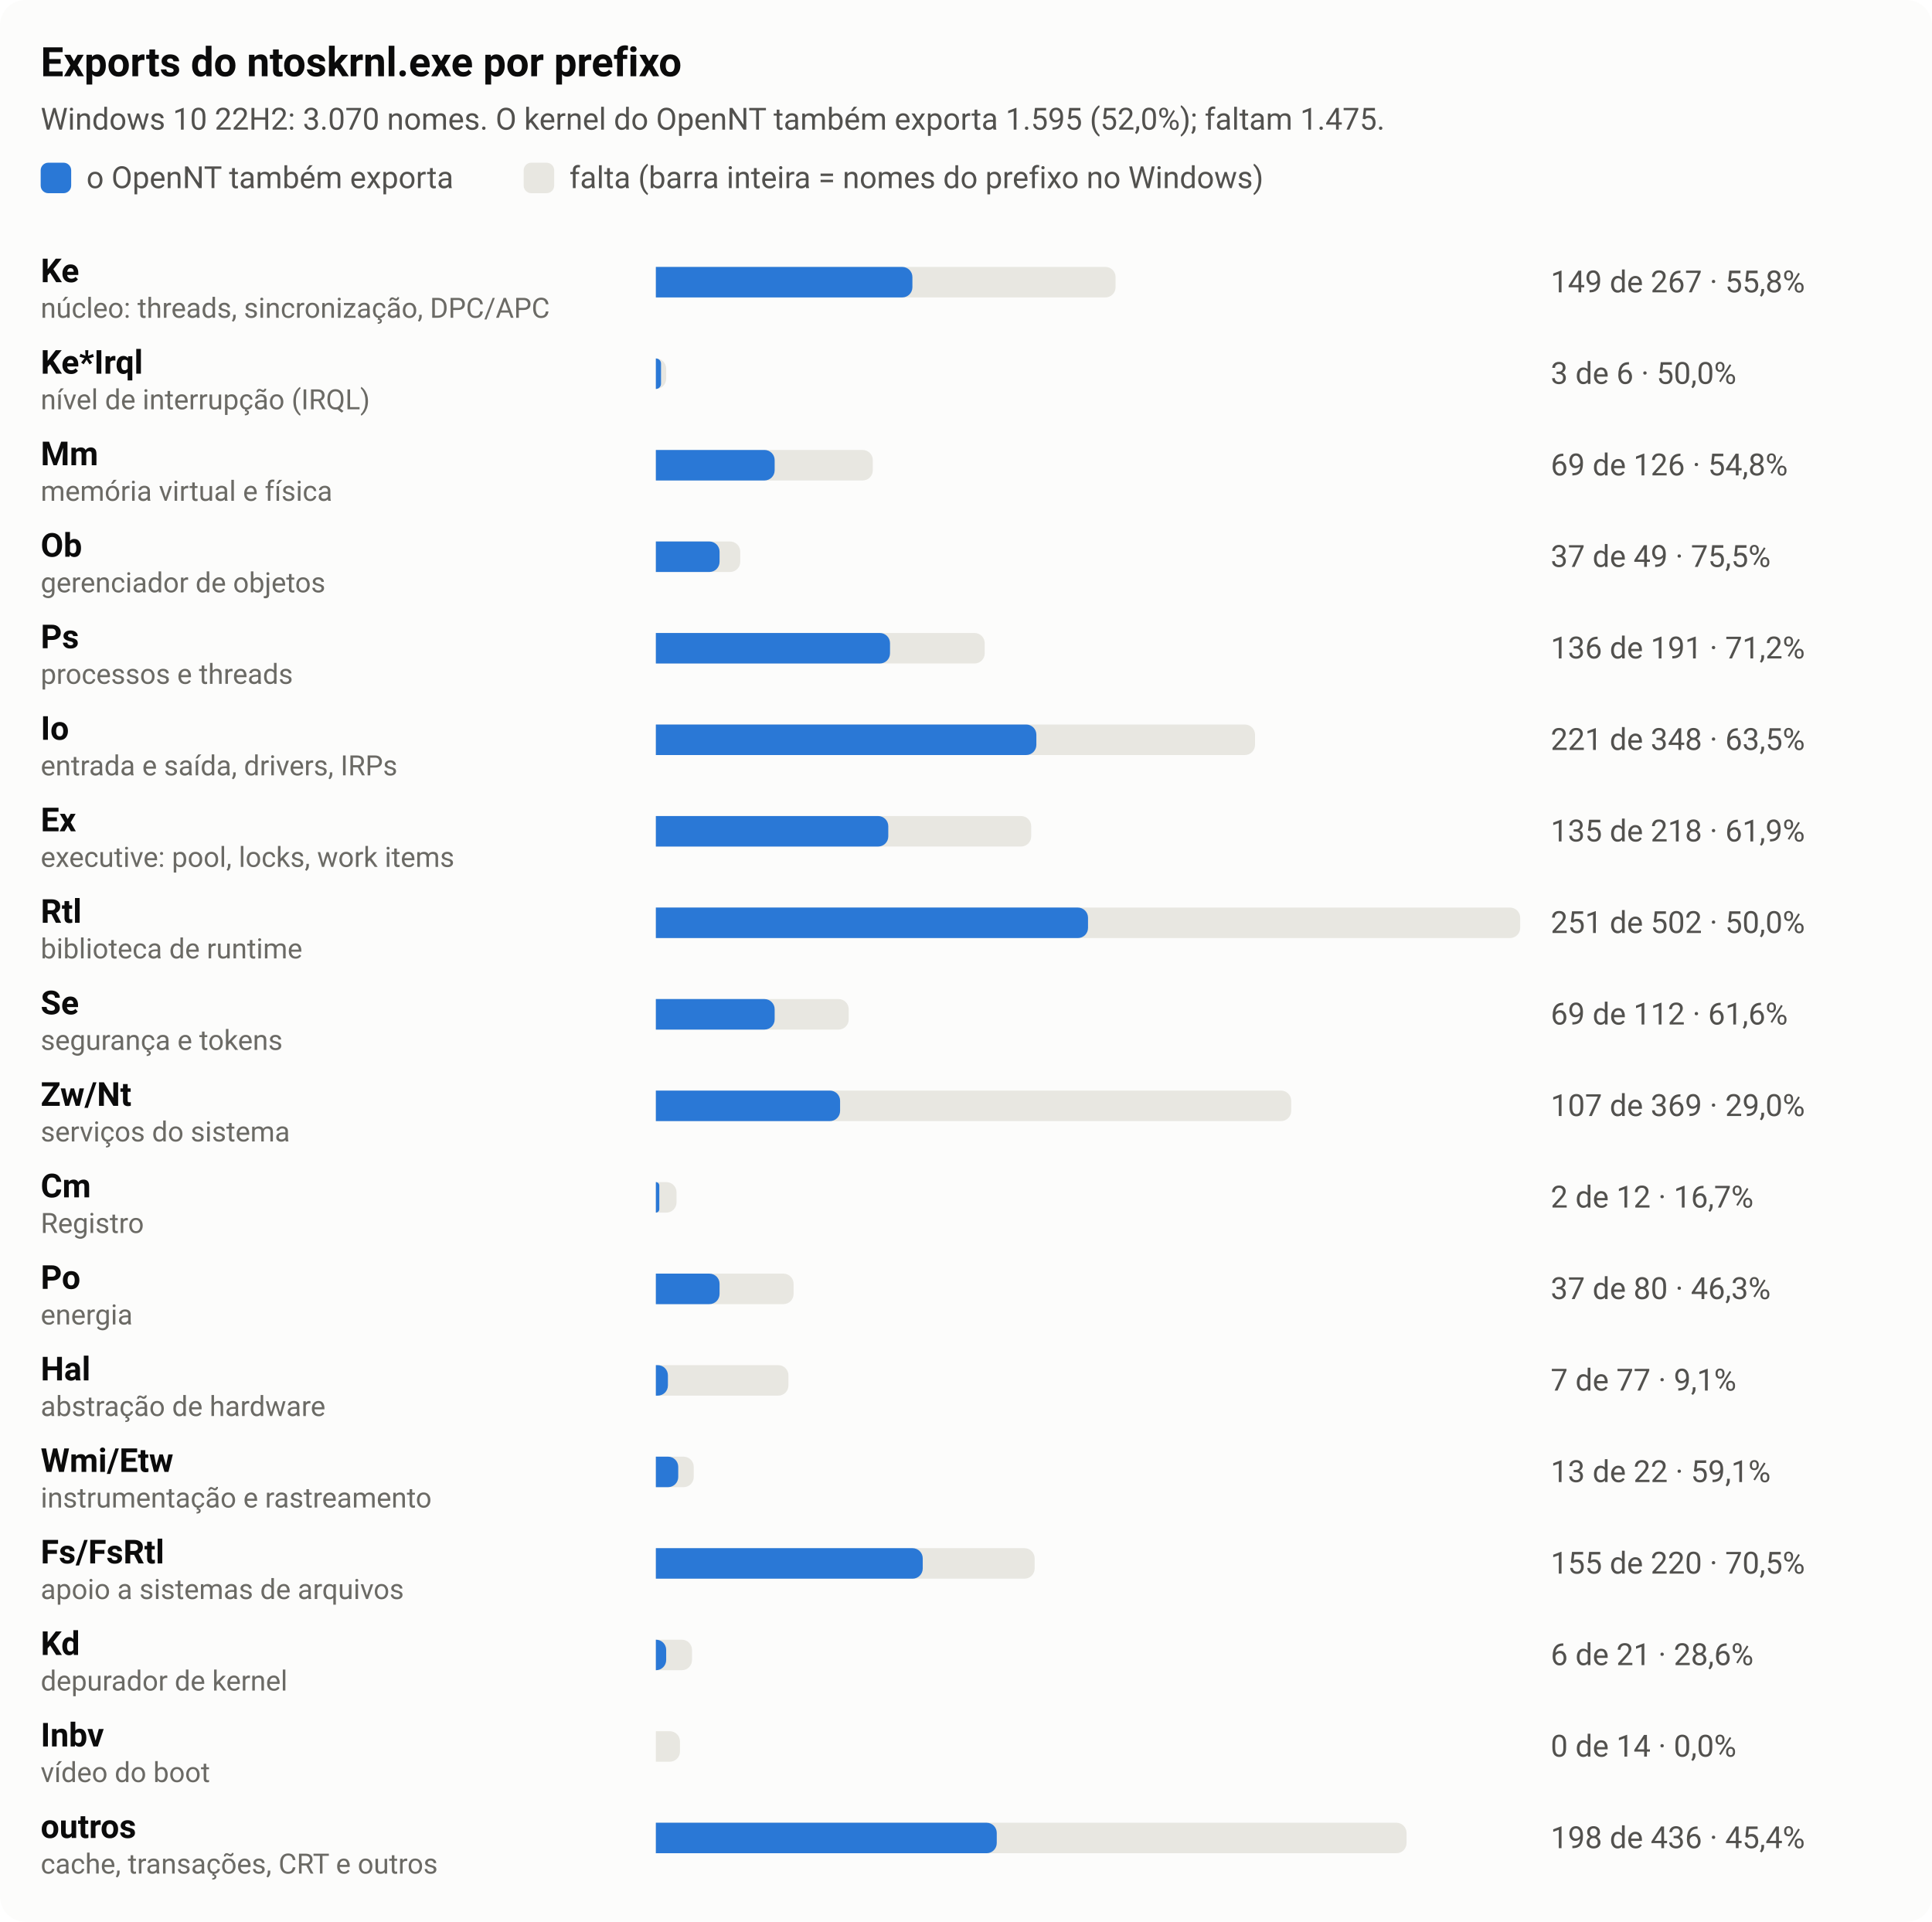
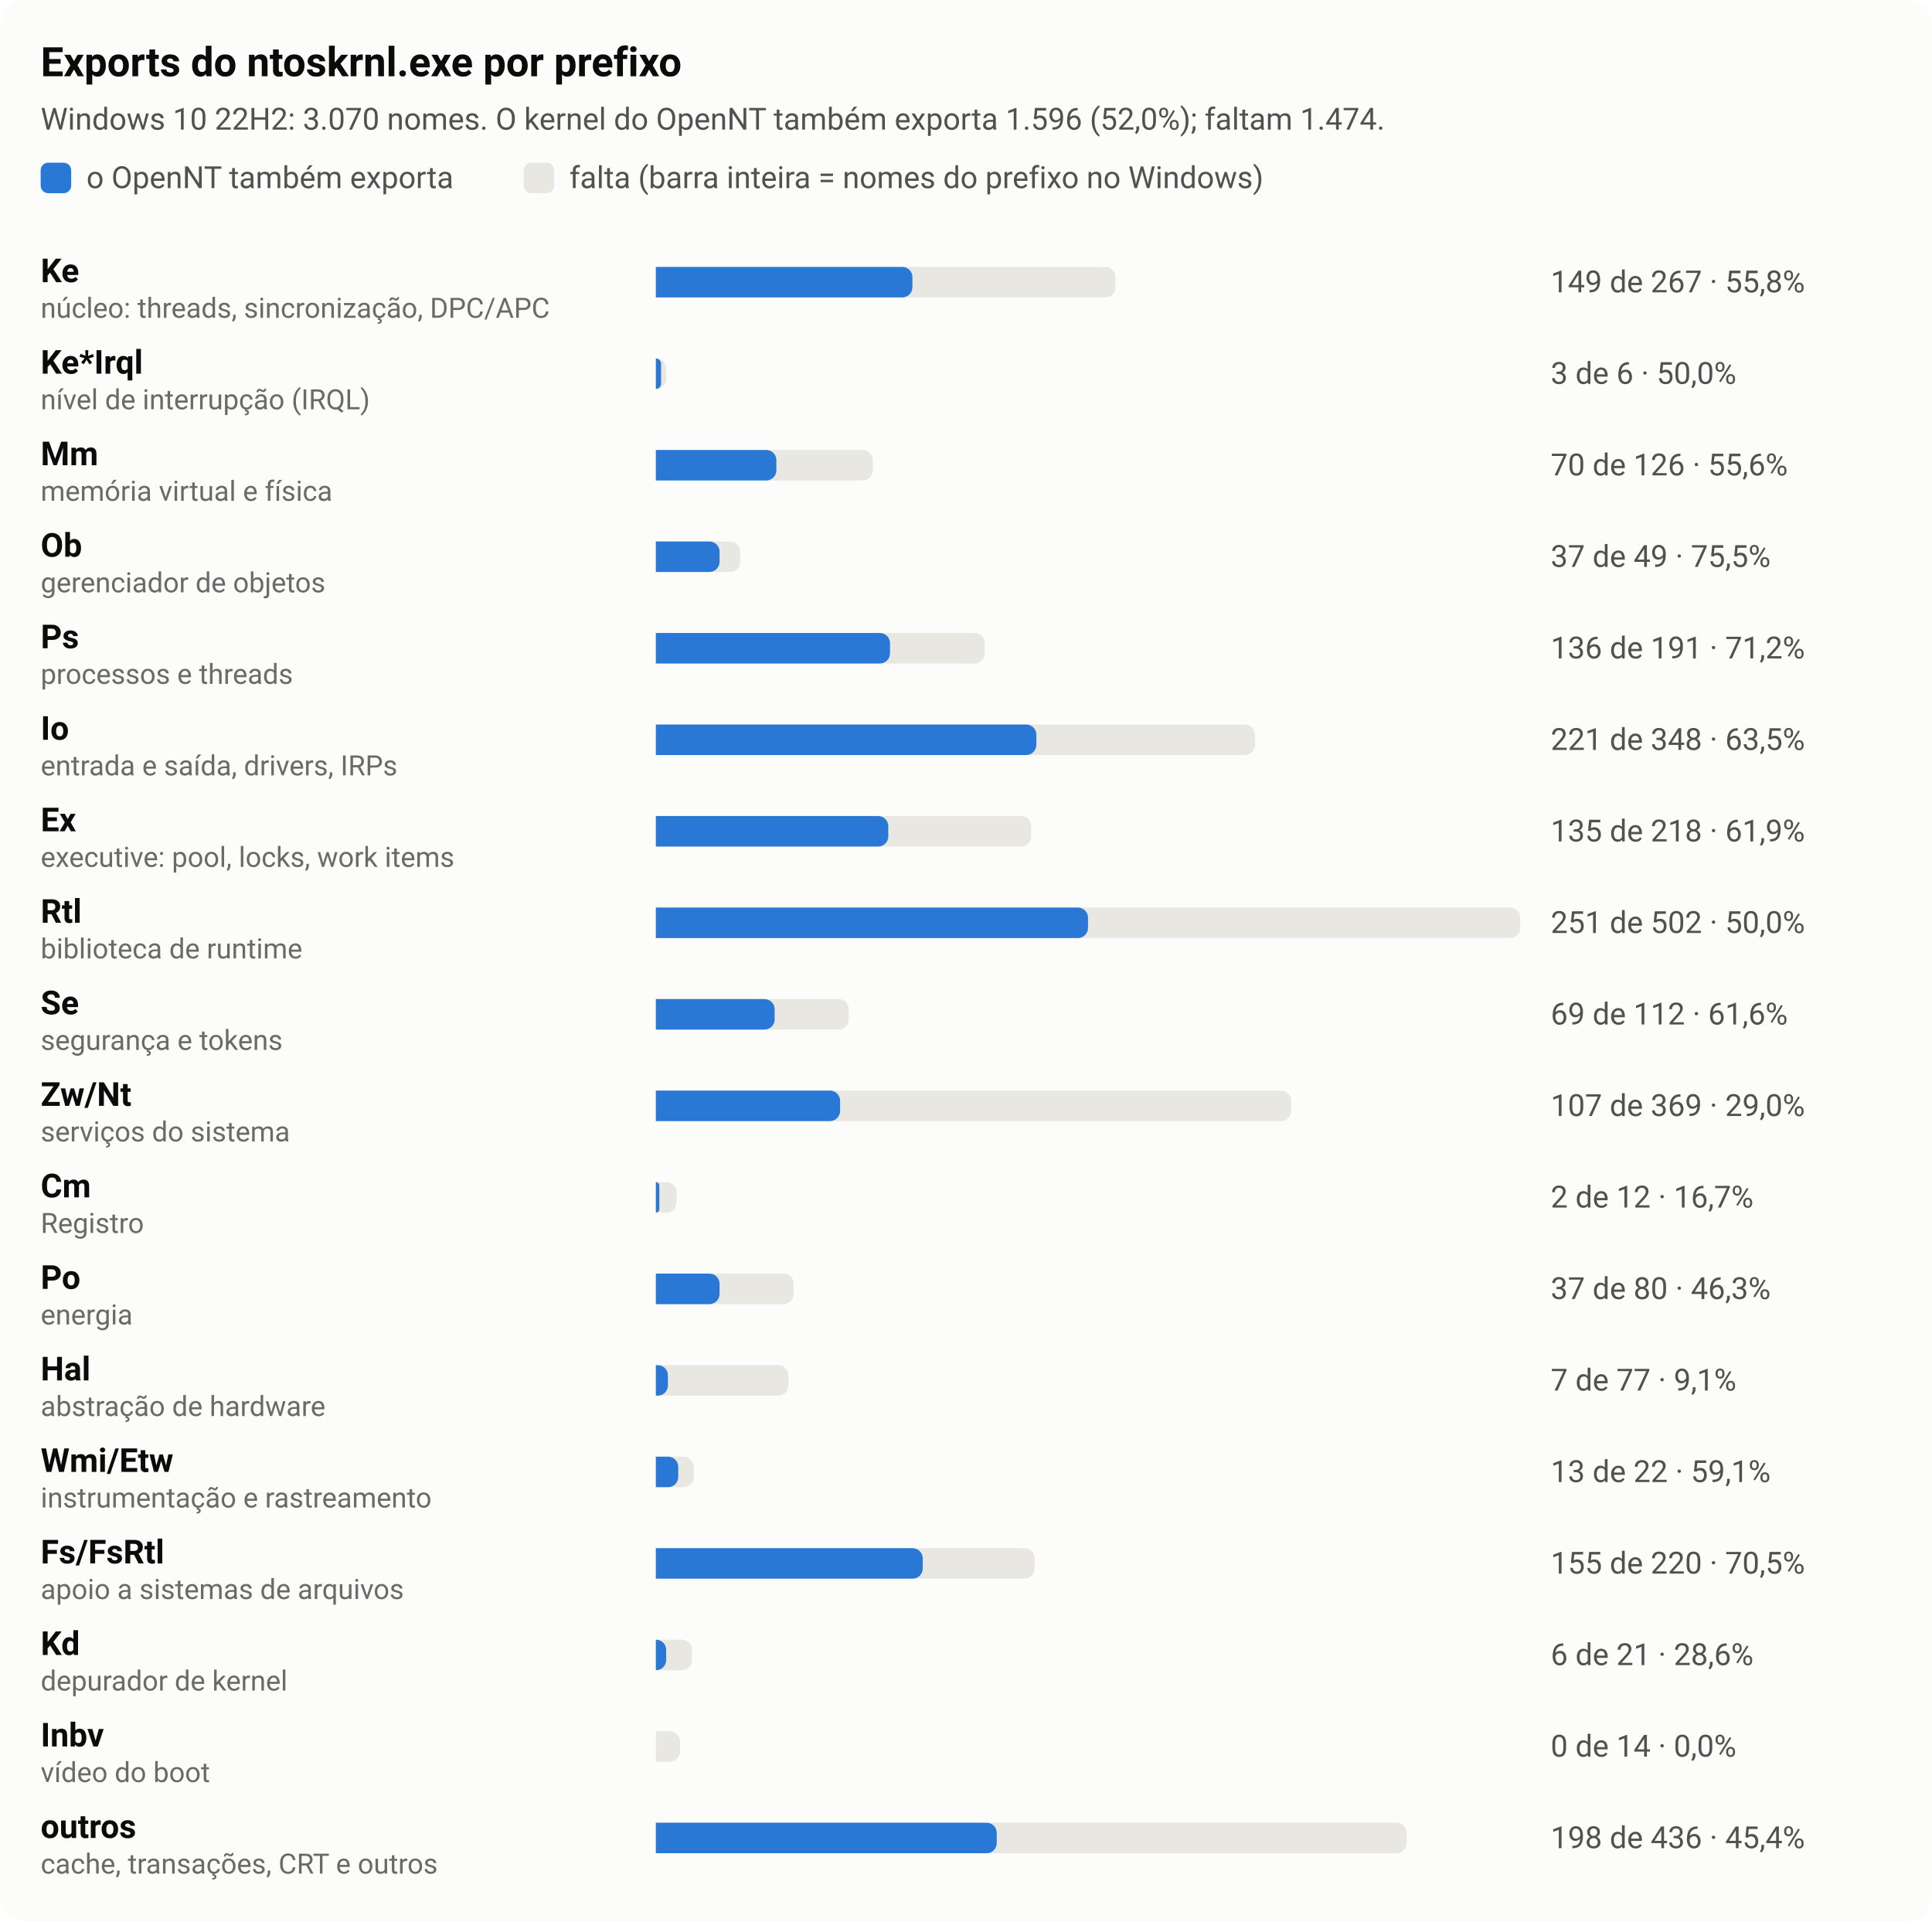
<svg xmlns="http://www.w3.org/2000/svg" width="760" height="756" viewBox="0 0 760 756" role="img" aria-labelledby="pc-title">
  <style>.pc-bg{fill:#fcfcfb}.pc-t{font:600 16px system-ui,-apple-system,Segoe UI,Roboto,sans-serif;fill:#0b0b0b}.pc-s,.pc-v{font:12px system-ui,-apple-system,Segoe UI,Roboto,sans-serif;fill:#52514e}.pc-v{font-variant-numeric:tabular-nums}.pc-l{font:600 13px system-ui,-apple-system,Segoe UI,Roboto,sans-serif;fill:#0b0b0b}.pc-m{font:11px system-ui,-apple-system,Segoe UI,Roboto,sans-serif;fill:#6b6a65}.pc-k{fill:#e8e7e1}.pc-a{fill:#2a78d6}@media (prefers-color-scheme:dark){.pc-bg{fill:#1a1a19}.pc-t,.pc-l{fill:#f0efec}.pc-s,.pc-v{fill:#c3c2b7}.pc-m{fill:#9d9b94}.pc-k{fill:#2c2c2a}.pc-a{fill:#3987e5}}</style>
  <rect class="pc-bg" width="760" height="756" rx="10" />
  <text class="pc-t" x="16" y="30">Exports do ntoskrnl.exe por prefixo</text>
-   <text class="pc-s" x="16" y="51">Windows 10 22H2: 3.070 nomes. O kernel do OpenNT também exporta 1.595 (52,0%); faltam 1.475.</text>
+   <text class="pc-s" x="16" y="51">Windows 10 22H2: 3.070 nomes. O kernel do OpenNT também exporta 1.596 (52,0%); faltam 1.474.</text>
  <rect class="pc-a" x="16" y="64" width="12" height="12" rx="3" />
  <text class="pc-v" x="34" y="74">o OpenNT também exporta</text>
  <rect class="pc-k" x="206" y="64" width="12" height="12" rx="3" />
  <text class="pc-v" x="224" y="74">falta (barra inteira = nomes do prefixo no Windows)</text>
  <g>
    <text class="pc-l" x="16" y="111">Ke</text>
    <text class="pc-m" x="16" y="125">núcleo: threads, sincronização, DPC/APC</text>
    <path class="pc-k" d="M258.0 105.0h176.84a4 4 0 0 1 4 4v4a4 4 0 0 1 -4 4h-176.84z" />
    <path class="pc-a" d="M258.0 105.0h96.92a4 4 0 0 1 4 4v4a4 4 0 0 1 -4 4h-96.92z" />
    <text class="pc-v" x="610" y="115">149 de 267 · 55,8%</text>
  </g>
  <g>
    <text class="pc-l" x="16" y="147">Ke*Irql</text>
    <text class="pc-m" x="16" y="161">nível de interrupção (IRQL)</text>
    <path class="pc-k" d="M258.0 141.0h0.06a4 4 0 0 1 4 4v4a4 4 0 0 1 -4 4h-0.06z" />
    <path class="pc-a" d="M258.0 141.0h0.00a2.032 2.032 0 0 1 2.032 2.032v7.936a2.032 2.032 0 0 1 -2.032 2.032h-0.00z" />
    <text class="pc-v" x="610" y="151">3 de 6 · 50,0%</text>
  </g>
  <g>
    <text class="pc-l" x="16" y="183">Mm</text>
    <text class="pc-m" x="16" y="197">memória virtual e física</text>
    <path class="pc-k" d="M258.0 177.0h81.34a4 4 0 0 1 4 4v4a4 4 0 0 1 -4 4h-81.34z" />
-     <path class="pc-a" d="M258.0 177.0h42.73a4 4 0 0 1 4 4v4a4 4 0 0 1 -4 4h-42.73z" />
-     <text class="pc-v" x="610" y="187">69 de 126 · 54,8%</text>
+     <path class="pc-a" d="M258.0 177.0h43.41a4 4 0 0 1 4 4v4a4 4 0 0 1 -4 4h-43.41z" />
+     <text class="pc-v" x="610" y="187">70 de 126 · 55,6%</text>
  </g>
  <g>
    <text class="pc-l" x="16" y="219">Ob</text>
    <text class="pc-m" x="16" y="233">gerenciador de objetos</text>
    <path class="pc-k" d="M258.0 213.0h29.19a4 4 0 0 1 4 4v4a4 4 0 0 1 -4 4h-29.19z" />
    <path class="pc-a" d="M258.0 213.0h21.06a4 4 0 0 1 4 4v4a4 4 0 0 1 -4 4h-21.06z" />
    <text class="pc-v" x="610" y="223">37 de 49 · 75,5%</text>
  </g>
  <g>
    <text class="pc-l" x="16" y="255">Ps</text>
    <text class="pc-m" x="16" y="269">processos e threads</text>
    <path class="pc-k" d="M258.0 249.0h125.36a4 4 0 0 1 4 4v4a4 4 0 0 1 -4 4h-125.36z" />
    <path class="pc-a" d="M258.0 249.0h88.11a4 4 0 0 1 4 4v4a4 4 0 0 1 -4 4h-88.11z" />
    <text class="pc-v" x="610" y="259">136 de 191 · 71,2%</text>
  </g>
  <g>
    <text class="pc-l" x="16" y="291">Io</text>
    <text class="pc-m" x="16" y="305">entrada e saída, drivers, IRPs</text>
    <path class="pc-k" d="M258.0 285.0h231.70a4 4 0 0 1 4 4v4a4 4 0 0 1 -4 4h-231.70z" />
    <path class="pc-a" d="M258.0 285.0h145.68a4 4 0 0 1 4 4v4a4 4 0 0 1 -4 4h-145.68z" />
    <text class="pc-v" x="610" y="295">221 de 348 · 63,5%</text>
  </g>
  <g>
    <text class="pc-l" x="16" y="327">Ex</text>
    <text class="pc-m" x="16" y="341">executive: pool, locks, work items</text>
    <path class="pc-k" d="M258.0 321.0h143.65a4 4 0 0 1 4 4v4a4 4 0 0 1 -4 4h-143.65z" />
    <path class="pc-a" d="M258.0 321.0h87.43a4 4 0 0 1 4 4v4a4 4 0 0 1 -4 4h-87.43z" />
    <text class="pc-v" x="610" y="331">135 de 218 · 61,9%</text>
  </g>
  <g>
    <text class="pc-l" x="16" y="363">Rtl</text>
    <text class="pc-m" x="16" y="377">biblioteca de runtime</text>
    <path class="pc-k" d="M258.0 357.0h336.00a4 4 0 0 1 4 4v4a4 4 0 0 1 -4 4h-336.00z" />
    <path class="pc-a" d="M258.0 357.0h166.00a4 4 0 0 1 4 4v4a4 4 0 0 1 -4 4h-166.00z" />
    <text class="pc-v" x="610" y="367">251 de 502 · 50,0%</text>
  </g>
  <g>
    <text class="pc-l" x="16" y="399">Se</text>
    <text class="pc-m" x="16" y="413">segurança e tokens</text>
    <path class="pc-k" d="M258.0 393.0h71.86a4 4 0 0 1 4 4v4a4 4 0 0 1 -4 4h-71.86z" />
    <path class="pc-a" d="M258.0 393.0h42.73a4 4 0 0 1 4 4v4a4 4 0 0 1 -4 4h-42.73z" />
    <text class="pc-v" x="610" y="403">69 de 112 · 61,6%</text>
  </g>
  <g>
    <text class="pc-l" x="16" y="435">Zw/Nt</text>
    <text class="pc-m" x="16" y="449">serviços do sistema</text>
    <path class="pc-k" d="M258.0 429.0h245.92a4 4 0 0 1 4 4v4a4 4 0 0 1 -4 4h-245.92z" />
    <path class="pc-a" d="M258.0 429.0h68.47a4 4 0 0 1 4 4v4a4 4 0 0 1 -4 4h-68.47z" />
    <text class="pc-v" x="610" y="439">107 de 369 · 29,0%</text>
  </g>
  <g>
    <text class="pc-l" x="16" y="471">Cm</text>
    <text class="pc-m" x="16" y="485">Registro</text>
    <path class="pc-k" d="M258.0 465.0h4.13a4 4 0 0 1 4 4v4a4 4 0 0 1 -4 4h-4.13z" />
    <path class="pc-a" d="M258.0 465.0h0.00a1.355 1.355 0 0 1 1.355 1.355v9.291a1.355 1.355 0 0 1 -1.355 1.355h-0.00z" />
    <text class="pc-v" x="610" y="475">2 de 12 · 16,7%</text>
  </g>
  <g>
    <text class="pc-l" x="16" y="507">Po</text>
    <text class="pc-m" x="16" y="521">energia</text>
    <path class="pc-k" d="M258.0 501.0h50.18a4 4 0 0 1 4 4v4a4 4 0 0 1 -4 4h-50.18z" />
    <path class="pc-a" d="M258.0 501.0h21.06a4 4 0 0 1 4 4v4a4 4 0 0 1 -4 4h-21.06z" />
    <text class="pc-v" x="610" y="511">37 de 80 · 46,3%</text>
  </g>
  <g>
    <text class="pc-l" x="16" y="543">Hal</text>
    <text class="pc-m" x="16" y="557">abstração de hardware</text>
    <path class="pc-k" d="M258.0 537.0h48.15a4 4 0 0 1 4 4v4a4 4 0 0 1 -4 4h-48.15z" />
    <path class="pc-a" d="M258.0 537.0h0.74a4 4 0 0 1 4 4v4a4 4 0 0 1 -4 4h-0.74z" />
    <text class="pc-v" x="610" y="547">7 de 77 · 9,1%</text>
  </g>
  <g>
    <text class="pc-l" x="16" y="579">Wmi/Etw</text>
    <text class="pc-m" x="16" y="593">instrumentação e rastreamento</text>
    <path class="pc-k" d="M258.0 573.0h10.90a4 4 0 0 1 4 4v4a4 4 0 0 1 -4 4h-10.90z" />
    <path class="pc-a" d="M258.0 573.0h4.80a4 4 0 0 1 4 4v4a4 4 0 0 1 -4 4h-4.80z" />
    <text class="pc-v" x="610" y="583">13 de 22 · 59,1%</text>
  </g>
  <g>
    <text class="pc-l" x="16" y="615">Fs/FsRtl</text>
    <text class="pc-m" x="16" y="629">apoio a sistemas de arquivos</text>
    <path class="pc-k" d="M258.0 609.0h145.00a4 4 0 0 1 4 4v4a4 4 0 0 1 -4 4h-145.00z" />
    <path class="pc-a" d="M258.0 609.0h100.98a4 4 0 0 1 4 4v4a4 4 0 0 1 -4 4h-100.98z" />
    <text class="pc-v" x="610" y="619">155 de 220 · 70,5%</text>
  </g>
  <g>
    <text class="pc-l" x="16" y="651">Kd</text>
    <text class="pc-m" x="16" y="665">depurador de kernel</text>
    <path class="pc-k" d="M258.0 645.0h10.22a4 4 0 0 1 4 4v4a4 4 0 0 1 -4 4h-10.22z" />
    <path class="pc-a" d="M258.0 645.0h0.06a4 4 0 0 1 4 4v4a4 4 0 0 1 -4 4h-0.06z" />
    <text class="pc-v" x="610" y="655">6 de 21 · 28,6%</text>
  </g>
  <g>
    <text class="pc-l" x="16" y="687">Inbv</text>
    <text class="pc-m" x="16" y="701">vídeo do boot</text>
    <path class="pc-k" d="M258.0 681.0h5.48a4 4 0 0 1 4 4v4a4 4 0 0 1 -4 4h-5.48z" />
    <path class="pc-a" d="" />
    <text class="pc-v" x="610" y="691">0 de 14 · 0,0%</text>
  </g>
  <g>
    <text class="pc-l" x="16" y="723">outros</text>
    <text class="pc-m" x="16" y="737">cache, transações, CRT e outros</text>
    <path class="pc-k" d="M258.0 717.0h291.30a4 4 0 0 1 4 4v4a4 4 0 0 1 -4 4h-291.30z" />
    <path class="pc-a" d="M258.0 717.0h130.10a4 4 0 0 1 4 4v4a4 4 0 0 1 -4 4h-130.10z" />
    <text class="pc-v" x="610" y="727">198 de 436 · 45,4%</text>
  </g>
</svg>
